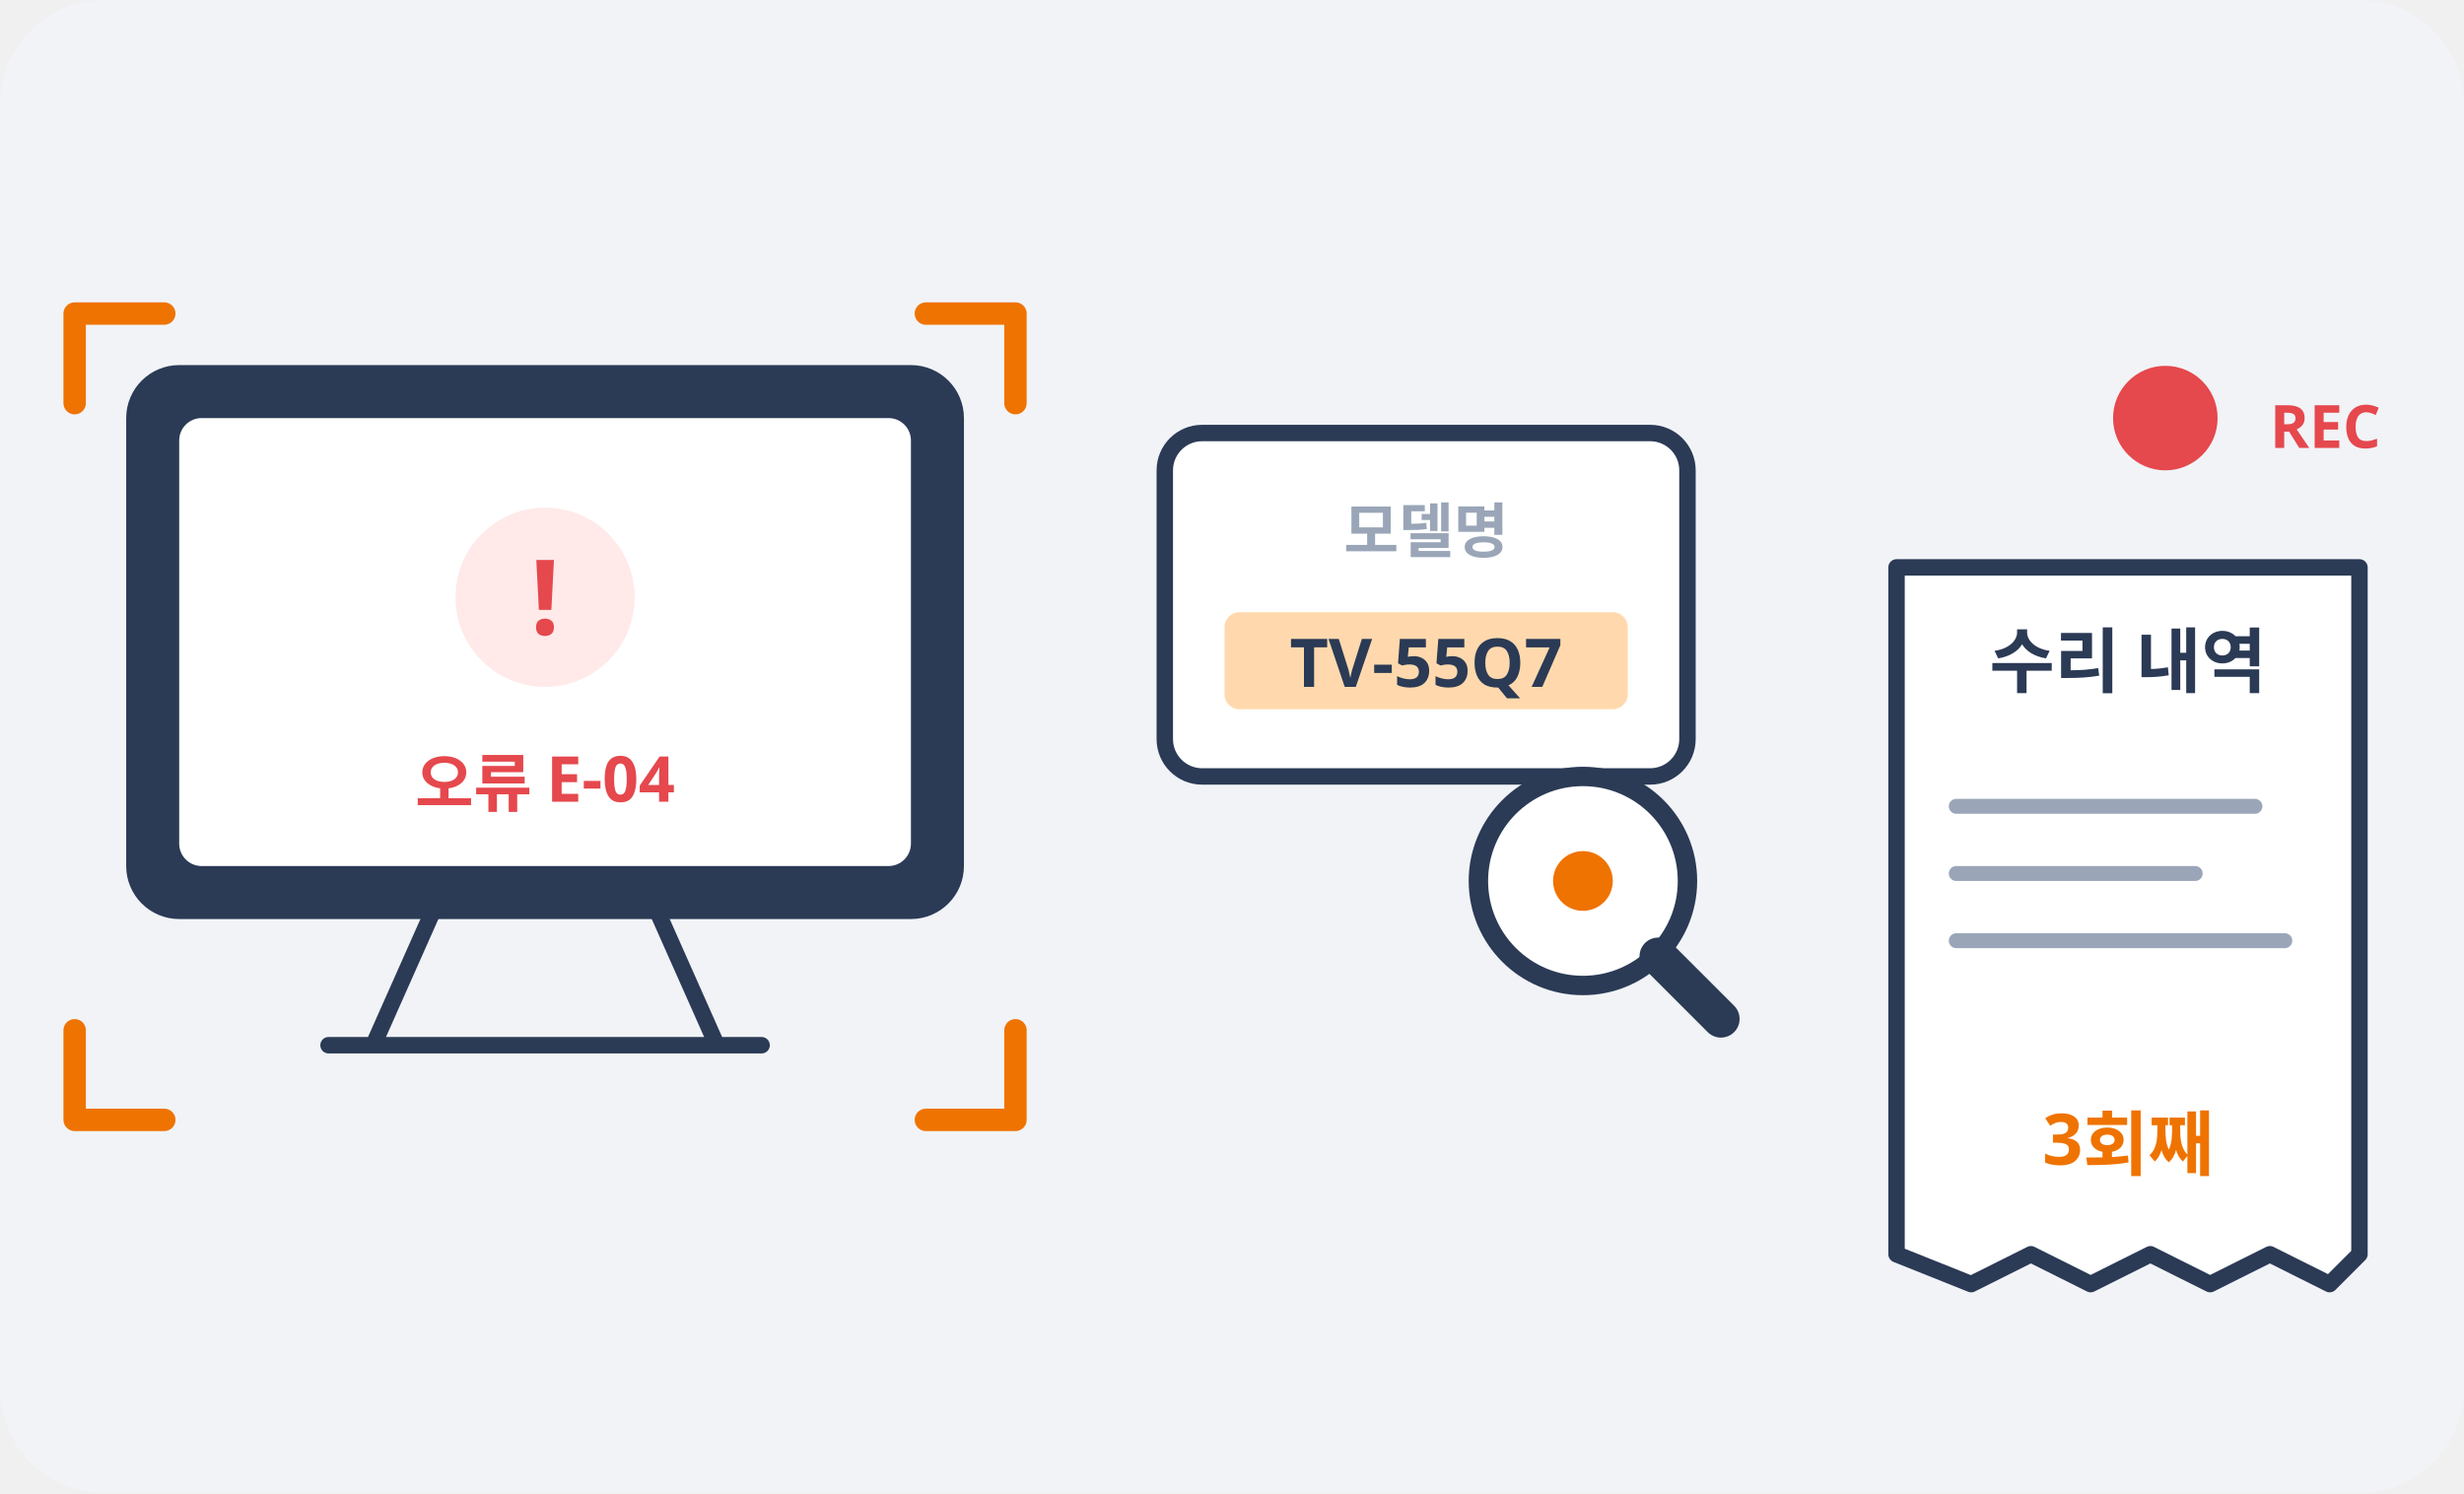
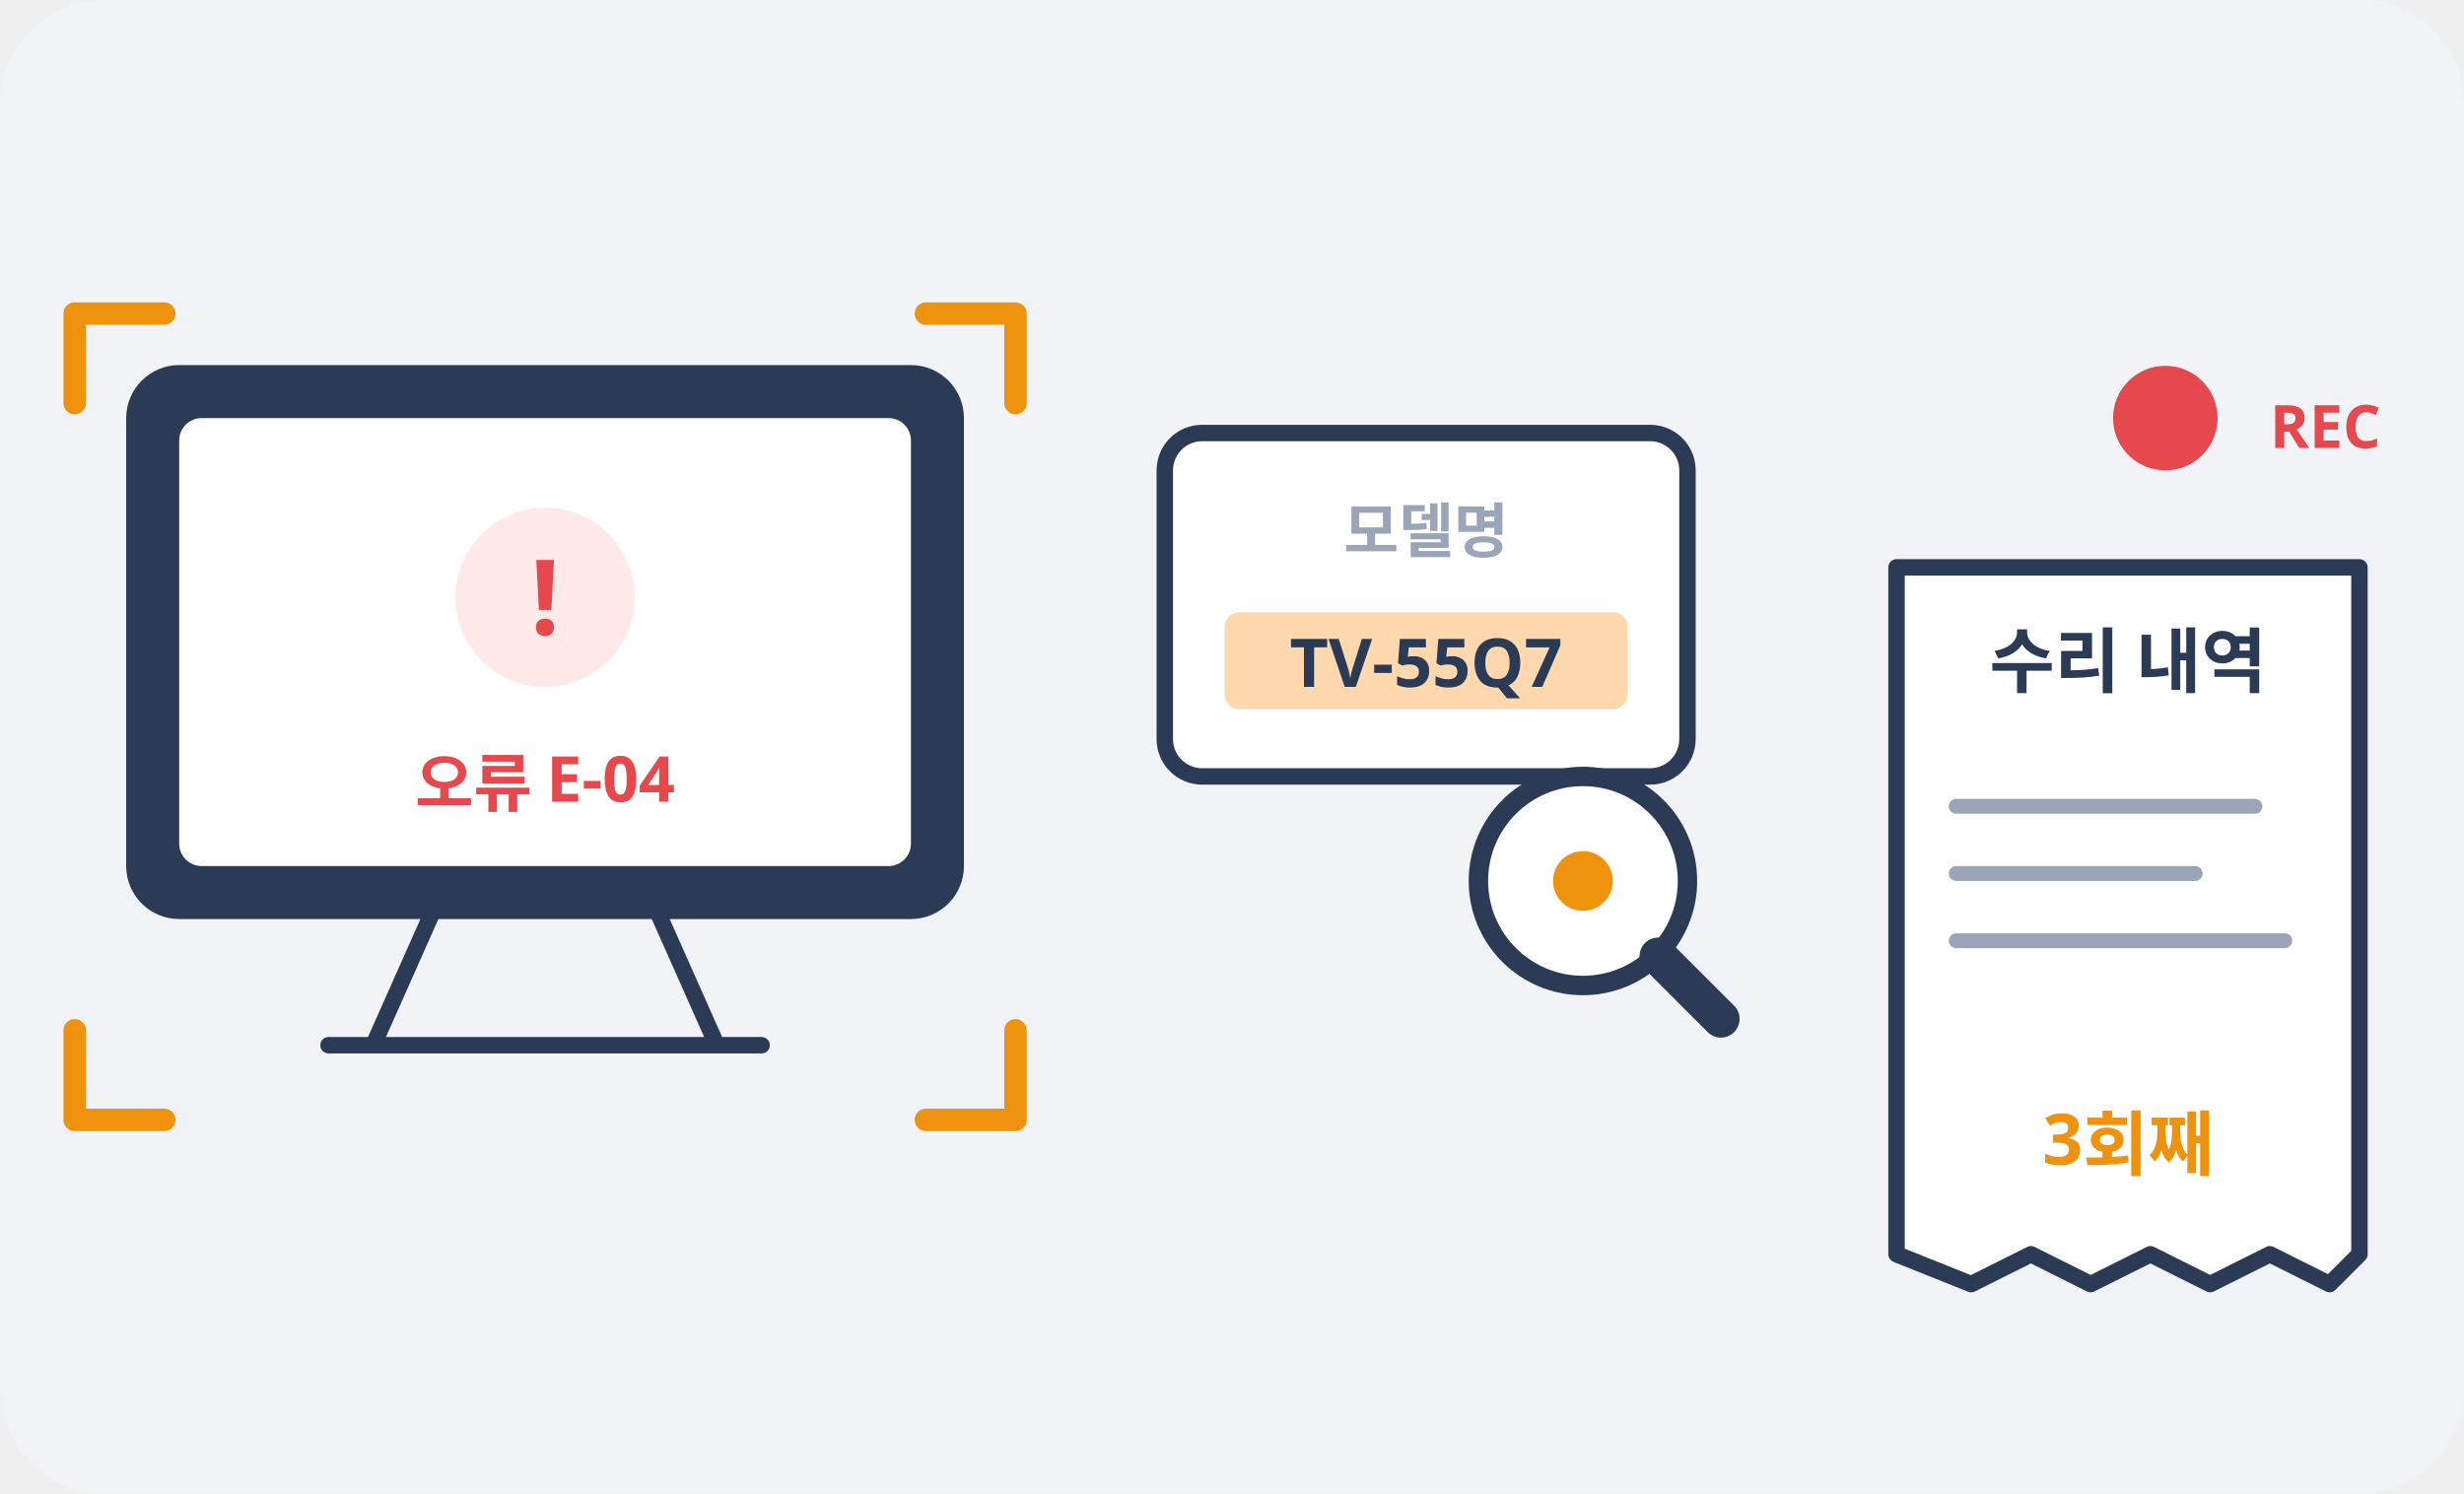
<svg xmlns="http://www.w3.org/2000/svg" viewBox="0 0 330 200">
  <rect width="330" height="200" rx="14" fill="#f1f3f7" />
  <rect x="18" y="50" width="110" height="72" rx="6" fill="#2b3a55" stroke="#2b3a55" stroke-width="2.2" />
  <rect x="24" y="56" width="98" height="60" rx="3" fill="#fff" />
  <circle cx="73" cy="80" r="12" fill="#ffe9e9" />
  <text x="73" y="85" text-anchor="middle" font-size="14" font-weight="900" fill="#e5484d" font-family="Pretendard,'Noto Sans KR','Apple SD Gothic Neo',sans-serif">!</text>
  <text x="73" y="108" text-anchor="middle" font-size="8.5" font-weight="800" fill="#e5484d" font-family="Pretendard,'Noto Sans KR','Apple SD Gothic Neo',sans-serif">오류 E-04</text>
  <path d="M58 122 l-8 18 M88 122 l8 18 M44 140 h58" fill="none" stroke="#2b3a55" stroke-width="2.2" stroke-linecap="round" stroke-linejoin="round" />
-   <path d="M10 54 V42 H22" fill="none" stroke="#ef7300" stroke-width="3" stroke-linecap="round" stroke-linejoin="round" />
-   <path d="M124 42 H136 V54" fill="none" stroke="#ef7300" stroke-width="3" stroke-linecap="round" stroke-linejoin="round" />
-   <path d="M10 138 V150 H22" fill="none" stroke="#ef7300" stroke-width="3" stroke-linecap="round" stroke-linejoin="round" />
-   <path d="M124 150 H136 V138" fill="none" stroke="#ef7300" stroke-width="3" stroke-linecap="round" stroke-linejoin="round" />
+   <path d="M10 54 V42 H22" fill="none" stroke="#ef920e" stroke-width="3" stroke-linecap="round" stroke-linejoin="round" />
+   <path d="M124 42 H136 V54" fill="none" stroke="#ef920e" stroke-width="3" stroke-linecap="round" stroke-linejoin="round" />
+   <path d="M10 138 V150 H22" fill="none" stroke="#ef920e" stroke-width="3" stroke-linecap="round" stroke-linejoin="round" />
+   <path d="M124 150 H136 V138" fill="none" stroke="#ef920e" stroke-width="3" stroke-linecap="round" stroke-linejoin="round" />
  <rect x="156" y="58" width="70" height="46" rx="5" fill="#fff" stroke="#2b3a55" stroke-width="2.2" />
  <text x="191" y="74" text-anchor="middle" font-size="8" font-weight="800" fill="#9aa6b8" font-family="Pretendard,'Noto Sans KR','Apple SD Gothic Neo',sans-serif">모델명</text>
  <rect x="164" y="82" width="54" height="13" rx="2" fill="#ffd9ad" />
  <text x="191" y="92" text-anchor="middle" font-size="9" font-weight="900" fill="#2b3a55" font-family="Pretendard,'Noto Sans KR','Apple SD Gothic Neo',sans-serif">TV-55Q7</text>
  <circle cx="212" cy="118" r="14" fill="#fff" stroke="#2b3a55" stroke-width="2.6" />
  <path d="M222.08 128.08 l8.4 8.4" fill="none" stroke="#2b3a55" stroke-width="5" stroke-linecap="round" stroke-linejoin="round" />
-   <circle cx="212" cy="118" r="4" fill="#ef7300" />
+   <circle cx="212" cy="118" r="4" fill="#ef920e" />
  <circle cx="290" cy="56" r="7" fill="#e5484d" />
  <text x="304" y="60" text-anchor="start" font-size="8" font-weight="900" fill="#e5484d" font-family="Pretendard,'Noto Sans KR','Apple SD Gothic Neo',sans-serif">REC</text>
  <path d="M254 76 H316 V168 L312 172 L304 168 L296 172 L288 168 L280 172 L272 168 L264 172 L254 168 Z" fill="#fff" stroke="#2b3a55" stroke-width="2.2" stroke-linejoin="round" />
  <text x="285.0" y="92" text-anchor="middle" font-size="9.5" font-weight="800" fill="#2b3a55" font-family="Pretendard,'Noto Sans KR','Apple SD Gothic Neo',sans-serif">수리 내역</text>
  <path d="M262 108 h40" fill="none" stroke="#9aa6b8" stroke-width="2" stroke-linecap="round" stroke-linejoin="round" />
  <path d="M262 117 h32" fill="none" stroke="#9aa6b8" stroke-width="2" stroke-linecap="round" stroke-linejoin="round" />
  <path d="M262 126 h44" fill="none" stroke="#9aa6b8" stroke-width="2" stroke-linecap="round" stroke-linejoin="round" />
-   <text x="285" y="156" text-anchor="middle" font-size="9.5" font-weight="900" fill="#ef7300" font-family="Pretendard,'Noto Sans KR','Apple SD Gothic Neo',sans-serif">3회째</text>
+   <text x="285" y="156" text-anchor="middle" font-size="9.5" font-weight="900" fill="#ef920e" font-family="Pretendard,'Noto Sans KR','Apple SD Gothic Neo',sans-serif">3회째</text>
</svg>
